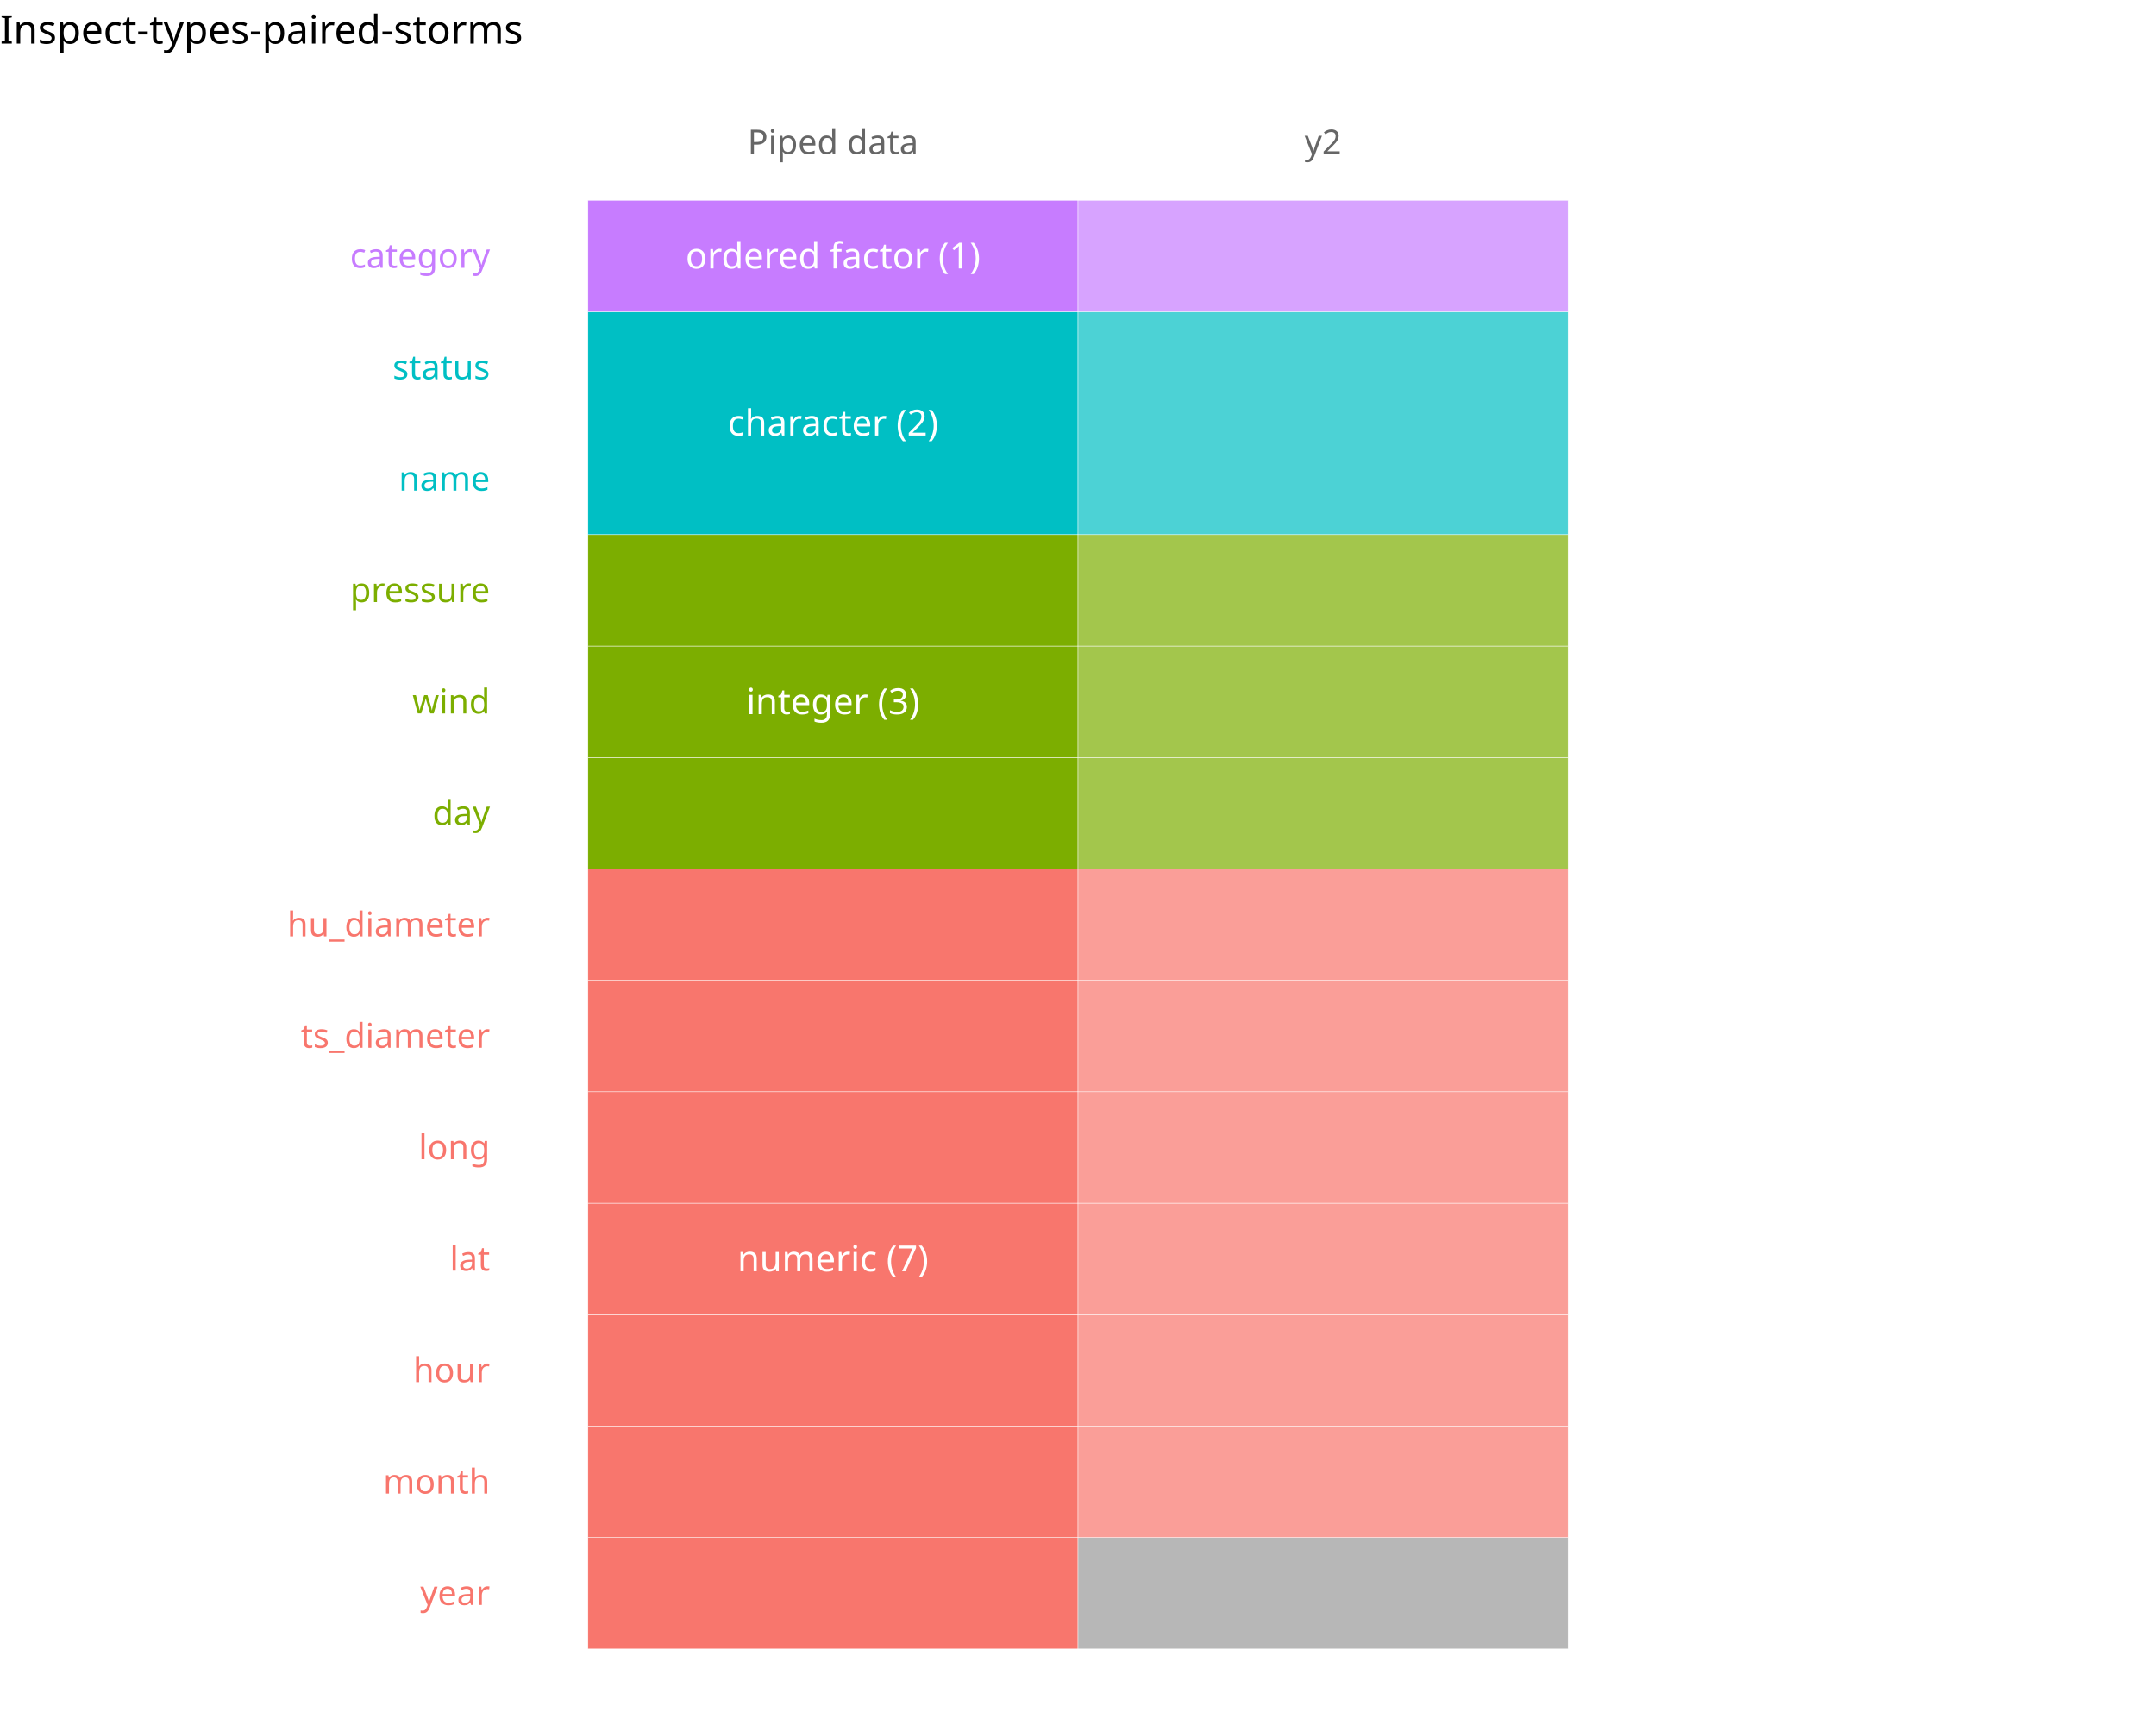
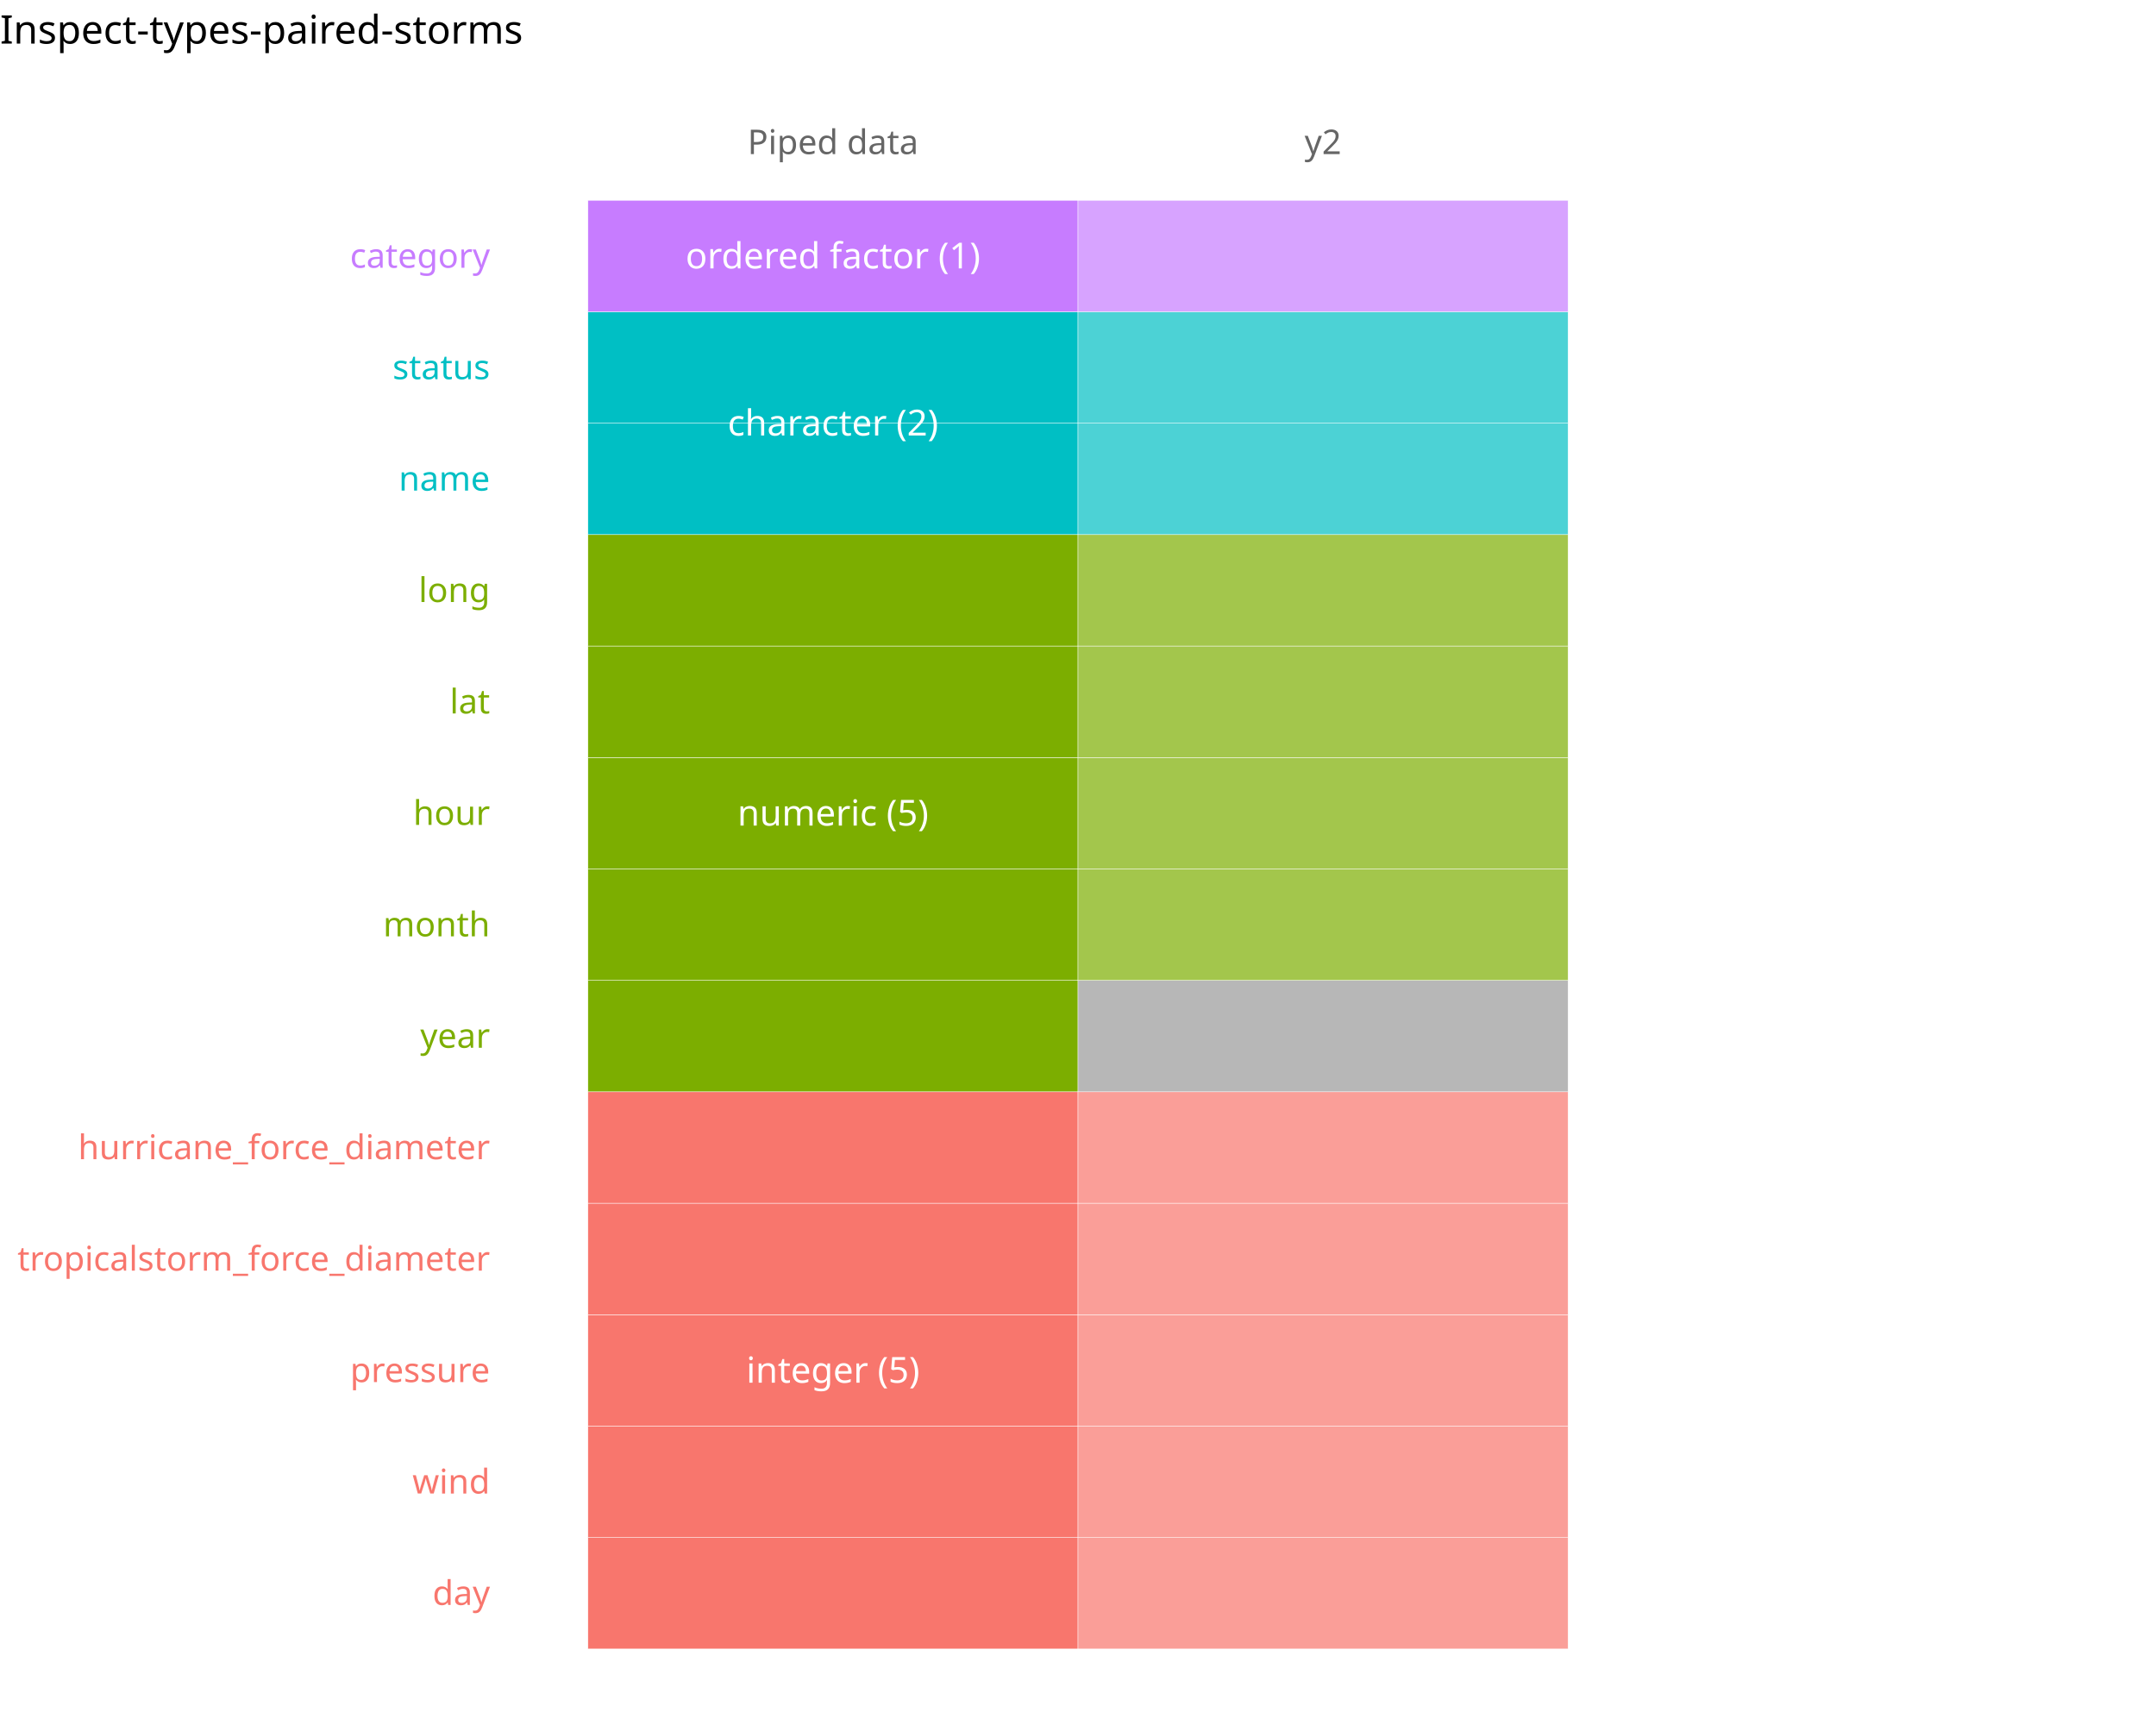
<svg xmlns="http://www.w3.org/2000/svg" class="svglite" data-engine-version="2.0" width="720.00pt" height="576.00pt" viewBox="0 0 720.00 576.00">
  <defs>
    <style type="text/css">
    .svglite line, .svglite polyline, .svglite polygon, .svglite path, .svglite rect, .svglite circle {
      fill: none;
      stroke: #000000;
      stroke-linecap: round;
      stroke-linejoin: round;
      stroke-miterlimit: 10.00;
    }
  </style>
  </defs>
  <rect width="100%" height="100%" style="stroke: none; fill: #FFFFFF;" />
  <defs>
    <clipPath id="cpMC4wMHw3MjAuMDB8MC4wMHw1NzYuMDA=">
      <rect x="0.00" y="0.00" width="720.00" height="576.00" />
    </clipPath>
  </defs>
  <g clip-path="url(#cpMC4wMHw3MjAuMDB8MC4wMHw1NzYuMDA=)">
</g>
  <defs>
    <clipPath id="cpMC4wMHw3MjAuMDB8MTcuMzB8NTc2LjAw">
      <rect x="0.00" y="17.30" width="720.00" height="558.70" />
    </clipPath>
  </defs>
  <g clip-path="url(#cpMC4wMHw3MjAuMDB8MTcuMzB8NTc2LjAw)">
    <rect x="196.36" y="513.40" width="163.64" height="37.21" style="stroke-width: 0.13; stroke: #FFFFFF; stroke-linecap: square; stroke-linejoin: miter; fill: #F8766D;" />
    <rect x="196.36" y="476.19" width="163.64" height="37.21" style="stroke-width: 0.13; stroke: #FFFFFF; stroke-linecap: square; stroke-linejoin: miter; fill: #F8766D;" />
    <rect x="196.36" y="438.98" width="163.64" height="37.21" style="stroke-width: 0.13; stroke: #FFFFFF; stroke-linecap: square; stroke-linejoin: miter; fill: #F8766D;" />
    <rect x="196.36" y="401.77" width="163.64" height="37.21" style="stroke-width: 0.13; stroke: #FFFFFF; stroke-linecap: square; stroke-linejoin: miter; fill: #F8766D;" />
    <rect x="196.36" y="364.56" width="163.64" height="37.21" style="stroke-width: 0.13; stroke: #FFFFFF; stroke-linecap: square; stroke-linejoin: miter; fill: #F8766D;" />
-     <rect x="196.36" y="327.35" width="163.64" height="37.21" style="stroke-width: 0.13; stroke: #FFFFFF; stroke-linecap: square; stroke-linejoin: miter; fill: #F8766D;" />
-     <rect x="196.36" y="290.14" width="163.64" height="37.21" style="stroke-width: 0.13; stroke: #FFFFFF; stroke-linecap: square; stroke-linejoin: miter; fill: #F8766D;" />
+     <rect x="196.36" y="327.35" width="163.64" height="37.21" style="stroke-width: 0.13; stroke: #FFFFFF; stroke-linecap: square; stroke-linejoin: miter; fill: #7CAE00;" />
+     <rect x="196.36" y="290.14" width="163.64" height="37.21" style="stroke-width: 0.13; stroke: #FFFFFF; stroke-linecap: square; stroke-linejoin: miter; fill: #7CAE00;" />
    <rect x="196.36" y="252.93" width="163.64" height="37.21" style="stroke-width: 0.13; stroke: #FFFFFF; stroke-linecap: square; stroke-linejoin: miter; fill: #7CAE00;" />
    <rect x="196.36" y="215.72" width="163.64" height="37.21" style="stroke-width: 0.13; stroke: #FFFFFF; stroke-linecap: square; stroke-linejoin: miter; fill: #7CAE00;" />
    <rect x="196.36" y="178.51" width="163.64" height="37.21" style="stroke-width: 0.13; stroke: #FFFFFF; stroke-linecap: square; stroke-linejoin: miter; fill: #7CAE00;" />
    <rect x="196.36" y="141.30" width="163.64" height="37.21" style="stroke-width: 0.13; stroke: #FFFFFF; stroke-linecap: square; stroke-linejoin: miter; fill: #00BFC4;" />
    <rect x="196.36" y="104.09" width="163.64" height="37.21" style="stroke-width: 0.13; stroke: #FFFFFF; stroke-linecap: square; stroke-linejoin: miter; fill: #00BFC4;" />
    <rect x="196.36" y="66.89" width="163.64" height="37.21" style="stroke-width: 0.13; stroke: #FFFFFF; stroke-linecap: square; stroke-linejoin: miter; fill: #C77CFF;" />
-     <rect x="360.00" y="513.40" width="163.64" height="37.21" style="stroke-width: 0.13; stroke: #FFFFFF; stroke-linecap: square; stroke-linejoin: miter; fill: #999999; fill-opacity: 0.70;" />
+     <rect x="360.00" y="513.40" width="163.64" height="37.21" style="stroke-width: 0.13; stroke: #FFFFFF; stroke-linecap: square; stroke-linejoin: miter; fill: #F8766D; fill-opacity: 0.70;" />
    <rect x="360.00" y="476.19" width="163.64" height="37.21" style="stroke-width: 0.13; stroke: #FFFFFF; stroke-linecap: square; stroke-linejoin: miter; fill: #F8766D; fill-opacity: 0.70;" />
    <rect x="360.00" y="438.98" width="163.64" height="37.21" style="stroke-width: 0.13; stroke: #FFFFFF; stroke-linecap: square; stroke-linejoin: miter; fill: #F8766D; fill-opacity: 0.70;" />
    <rect x="360.00" y="401.77" width="163.64" height="37.21" style="stroke-width: 0.13; stroke: #FFFFFF; stroke-linecap: square; stroke-linejoin: miter; fill: #F8766D; fill-opacity: 0.70;" />
    <rect x="360.00" y="364.56" width="163.64" height="37.21" style="stroke-width: 0.13; stroke: #FFFFFF; stroke-linecap: square; stroke-linejoin: miter; fill: #F8766D; fill-opacity: 0.70;" />
-     <rect x="360.00" y="327.35" width="163.64" height="37.21" style="stroke-width: 0.13; stroke: #FFFFFF; stroke-linecap: square; stroke-linejoin: miter; fill: #F8766D; fill-opacity: 0.70;" />
-     <rect x="360.00" y="290.14" width="163.64" height="37.21" style="stroke-width: 0.13; stroke: #FFFFFF; stroke-linecap: square; stroke-linejoin: miter; fill: #F8766D; fill-opacity: 0.70;" />
+     <rect x="360.00" y="327.35" width="163.64" height="37.21" style="stroke-width: 0.13; stroke: #FFFFFF; stroke-linecap: square; stroke-linejoin: miter; fill: #999999; fill-opacity: 0.70;" />
+     <rect x="360.00" y="290.14" width="163.64" height="37.21" style="stroke-width: 0.13; stroke: #FFFFFF; stroke-linecap: square; stroke-linejoin: miter; fill: #7CAE00; fill-opacity: 0.70;" />
    <rect x="360.00" y="252.93" width="163.64" height="37.21" style="stroke-width: 0.13; stroke: #FFFFFF; stroke-linecap: square; stroke-linejoin: miter; fill: #7CAE00; fill-opacity: 0.70;" />
    <rect x="360.00" y="215.72" width="163.64" height="37.21" style="stroke-width: 0.13; stroke: #FFFFFF; stroke-linecap: square; stroke-linejoin: miter; fill: #7CAE00; fill-opacity: 0.70;" />
    <rect x="360.00" y="178.51" width="163.64" height="37.21" style="stroke-width: 0.13; stroke: #FFFFFF; stroke-linecap: square; stroke-linejoin: miter; fill: #7CAE00; fill-opacity: 0.70;" />
    <rect x="360.00" y="141.30" width="163.64" height="37.21" style="stroke-width: 0.13; stroke: #FFFFFF; stroke-linecap: square; stroke-linejoin: miter; fill: #00BFC4; fill-opacity: 0.70;" />
    <rect x="360.00" y="104.09" width="163.64" height="37.21" style="stroke-width: 0.13; stroke: #FFFFFF; stroke-linecap: square; stroke-linejoin: miter; fill: #00BFC4; fill-opacity: 0.70;" />
    <rect x="360.00" y="66.89" width="163.64" height="37.21" style="stroke-width: 0.13; stroke: #FFFFFF; stroke-linecap: square; stroke-linejoin: miter; fill: #C77CFF; fill-opacity: 0.70;" />
    <text x="531.82" y="536.13" text-anchor="middle" style="font-size: 12.00px; fill: #FFFFFF; font-family: sans;" textLength="3.33px" lengthAdjust="spacingAndGlyphs">!</text>
    <text x="531.82" y="498.92" text-anchor="middle" style="font-size: 12.00px; fill: #FFFFFF; font-family: sans;" textLength="3.33px" lengthAdjust="spacingAndGlyphs">!</text>
    <text x="531.82" y="461.71" text-anchor="middle" style="font-size: 12.00px; fill: #FFFFFF; font-family: sans;" textLength="3.33px" lengthAdjust="spacingAndGlyphs">!</text>
    <text x="531.82" y="424.50" text-anchor="middle" style="font-size: 12.00px; fill: #FFFFFF; font-family: sans;" textLength="3.33px" lengthAdjust="spacingAndGlyphs">!</text>
    <text x="531.82" y="387.29" text-anchor="middle" style="font-size: 12.00px; fill: #FFFFFF; font-family: sans;" textLength="3.33px" lengthAdjust="spacingAndGlyphs">!</text>
    <text x="531.82" y="350.08" text-anchor="middle" style="font-size: 12.00px; fill: #FFFFFF; font-family: sans;" textLength="3.33px" lengthAdjust="spacingAndGlyphs">!</text>
    <text x="531.82" y="312.87" text-anchor="middle" style="font-size: 12.00px; fill: #FFFFFF; font-family: sans;" textLength="3.33px" lengthAdjust="spacingAndGlyphs">!</text>
    <text x="531.82" y="275.67" text-anchor="middle" style="font-size: 12.00px; fill: #FFFFFF; font-family: sans;" textLength="3.33px" lengthAdjust="spacingAndGlyphs">!</text>
    <text x="531.82" y="238.46" text-anchor="middle" style="font-size: 12.00px; fill: #FFFFFF; font-family: sans;" textLength="3.33px" lengthAdjust="spacingAndGlyphs">!</text>
    <text x="531.82" y="201.25" text-anchor="middle" style="font-size: 12.00px; fill: #FFFFFF; font-family: sans;" textLength="3.33px" lengthAdjust="spacingAndGlyphs">!</text>
    <text x="531.82" y="164.04" text-anchor="middle" style="font-size: 12.00px; fill: #FFFFFF; font-family: sans;" textLength="3.33px" lengthAdjust="spacingAndGlyphs">!</text>
    <text x="531.82" y="126.83" text-anchor="middle" style="font-size: 12.00px; fill: #FFFFFF; font-family: sans;" textLength="3.33px" lengthAdjust="spacingAndGlyphs">!</text>
    <text x="531.82" y="89.62" text-anchor="middle" style="font-size: 12.00px; fill: #FFFFFF; font-family: sans;" textLength="3.33px" lengthAdjust="spacingAndGlyphs">!</text>
-     <text x="278.18" y="424.50" text-anchor="middle" style="font-size: 12.00px; fill: #FFFFFF; font-family: sans;" textLength="60.69px" lengthAdjust="spacingAndGlyphs">numeric (7)</text>
-     <text x="278.18" y="238.46" text-anchor="middle" style="font-size: 12.00px; fill: #FFFFFF; font-family: sans;" textLength="54.69px" lengthAdjust="spacingAndGlyphs">integer (3)</text>
+     <text x="278.18" y="461.71" text-anchor="middle" style="font-size: 12.00px; fill: #FFFFFF; font-family: sans;" textLength="54.69px" lengthAdjust="spacingAndGlyphs">integer (5)</text>
+     <text x="278.18" y="275.67" text-anchor="middle" style="font-size: 12.00px; fill: #FFFFFF; font-family: sans;" textLength="60.69px" lengthAdjust="spacingAndGlyphs">numeric (5)</text>
    <text x="278.18" y="145.43" text-anchor="middle" style="font-size: 12.00px; fill: #FFFFFF; font-family: sans;" textLength="68.03px" lengthAdjust="spacingAndGlyphs">character (2)</text>
    <text x="278.18" y="89.62" text-anchor="middle" style="font-size: 12.00px; fill: #FFFFFF; font-family: sans;" textLength="92.71px" lengthAdjust="spacingAndGlyphs">ordered factor (1)</text>
-     <text x="163.64" y="535.92" text-anchor="end" style="font-size: 11.38px; fill: #F8766D; font-family: sans;" textLength="22.15px" lengthAdjust="spacingAndGlyphs">year</text>
-     <text x="163.64" y="498.71" text-anchor="end" style="font-size: 11.38px; fill: #F8766D; font-family: sans;" textLength="31.64px" lengthAdjust="spacingAndGlyphs">month</text>
-     <text x="163.64" y="461.50" text-anchor="end" style="font-size: 11.38px; fill: #F8766D; font-family: sans;" textLength="22.78px" lengthAdjust="spacingAndGlyphs">hour</text>
-     <text x="163.64" y="424.29" text-anchor="end" style="font-size: 11.38px; fill: #F8766D; font-family: sans;" textLength="12.02px" lengthAdjust="spacingAndGlyphs">lat</text>
-     <text x="163.64" y="387.08" text-anchor="end" style="font-size: 11.38px; fill: #F8766D; font-family: sans;" textLength="21.52px" lengthAdjust="spacingAndGlyphs">long</text>
-     <text x="163.64" y="349.87" text-anchor="end" style="font-size: 11.38px; fill: #F8766D; font-family: sans;" textLength="59.47px" lengthAdjust="spacingAndGlyphs">ts_diameter</text>
-     <text x="163.64" y="312.66" text-anchor="end" style="font-size: 11.38px; fill: #F8766D; font-family: sans;" textLength="63.27px" lengthAdjust="spacingAndGlyphs">hu_diameter</text>
-     <text x="163.64" y="275.45" text-anchor="end" style="font-size: 11.38px; fill: #7CAE00; font-family: sans;" textLength="18.36px" lengthAdjust="spacingAndGlyphs">day</text>
-     <text x="163.64" y="238.24" text-anchor="end" style="font-size: 11.38px; fill: #7CAE00; font-family: sans;" textLength="23.41px" lengthAdjust="spacingAndGlyphs">wind</text>
-     <text x="163.64" y="201.03" text-anchor="end" style="font-size: 11.38px; fill: #7CAE00; font-family: sans;" textLength="44.29px" lengthAdjust="spacingAndGlyphs">pressure</text>
+     <text x="163.64" y="535.92" text-anchor="end" style="font-size: 11.38px; fill: #F8766D; font-family: sans;" textLength="18.36px" lengthAdjust="spacingAndGlyphs">day</text>
+     <text x="163.64" y="498.71" text-anchor="end" style="font-size: 11.38px; fill: #F8766D; font-family: sans;" textLength="23.41px" lengthAdjust="spacingAndGlyphs">wind</text>
+     <text x="163.64" y="461.50" text-anchor="end" style="font-size: 11.38px; fill: #F8766D; font-family: sans;" textLength="44.29px" lengthAdjust="spacingAndGlyphs">pressure</text>
+     <text x="163.64" y="424.29" text-anchor="end" style="font-size: 11.38px; fill: #F8766D; font-family: sans;" textLength="147.40px" lengthAdjust="spacingAndGlyphs">tropicalstorm_force_diameter</text>
+     <text x="163.64" y="387.08" text-anchor="end" style="font-size: 11.38px; fill: #F8766D; font-family: sans;" textLength="129.70px" lengthAdjust="spacingAndGlyphs">hurricane_force_diameter</text>
+     <text x="163.64" y="349.87" text-anchor="end" style="font-size: 11.38px; fill: #7CAE00; font-family: sans;" textLength="22.15px" lengthAdjust="spacingAndGlyphs">year</text>
+     <text x="163.64" y="312.66" text-anchor="end" style="font-size: 11.38px; fill: #7CAE00; font-family: sans;" textLength="31.64px" lengthAdjust="spacingAndGlyphs">month</text>
+     <text x="163.64" y="275.45" text-anchor="end" style="font-size: 11.38px; fill: #7CAE00; font-family: sans;" textLength="22.78px" lengthAdjust="spacingAndGlyphs">hour</text>
+     <text x="163.64" y="238.24" text-anchor="end" style="font-size: 11.38px; fill: #7CAE00; font-family: sans;" textLength="12.02px" lengthAdjust="spacingAndGlyphs">lat</text>
+     <text x="163.64" y="201.03" text-anchor="end" style="font-size: 11.38px; fill: #7CAE00; font-family: sans;" textLength="21.52px" lengthAdjust="spacingAndGlyphs">long</text>
    <text x="163.64" y="163.82" text-anchor="end" style="font-size: 11.38px; fill: #00BFC4; font-family: sans;" textLength="28.48px" lengthAdjust="spacingAndGlyphs">name</text>
    <text x="163.64" y="126.62" text-anchor="end" style="font-size: 11.38px; fill: #00BFC4; font-family: sans;" textLength="30.37px" lengthAdjust="spacingAndGlyphs">status</text>
    <text x="163.64" y="89.41" text-anchor="end" style="font-size: 11.38px; fill: #C77CFF; font-family: sans;" textLength="43.66px" lengthAdjust="spacingAndGlyphs">category</text>
    <text x="278.18" y="51.45" text-anchor="middle" style="font-size: 11.38px; fill: #666666; font-family: sans;" textLength="54.42px" lengthAdjust="spacingAndGlyphs">Piped data</text>
    <text x="441.82" y="51.45" text-anchor="middle" style="font-size: 11.38px; fill: #666666; font-family: sans;" textLength="12.03px" lengthAdjust="spacingAndGlyphs">y2</text>
  </g>
  <g clip-path="url(#cpMC4wMHw3MjAuMDB8MC4wMHw1NzYuMDA=)">
    <text x="0.00" y="14.56" style="font-size: 13.20px; font-family: sans;" textLength="163.63px" lengthAdjust="spacingAndGlyphs">Inspect-types-paired-storms</text>
  </g>
</svg>
